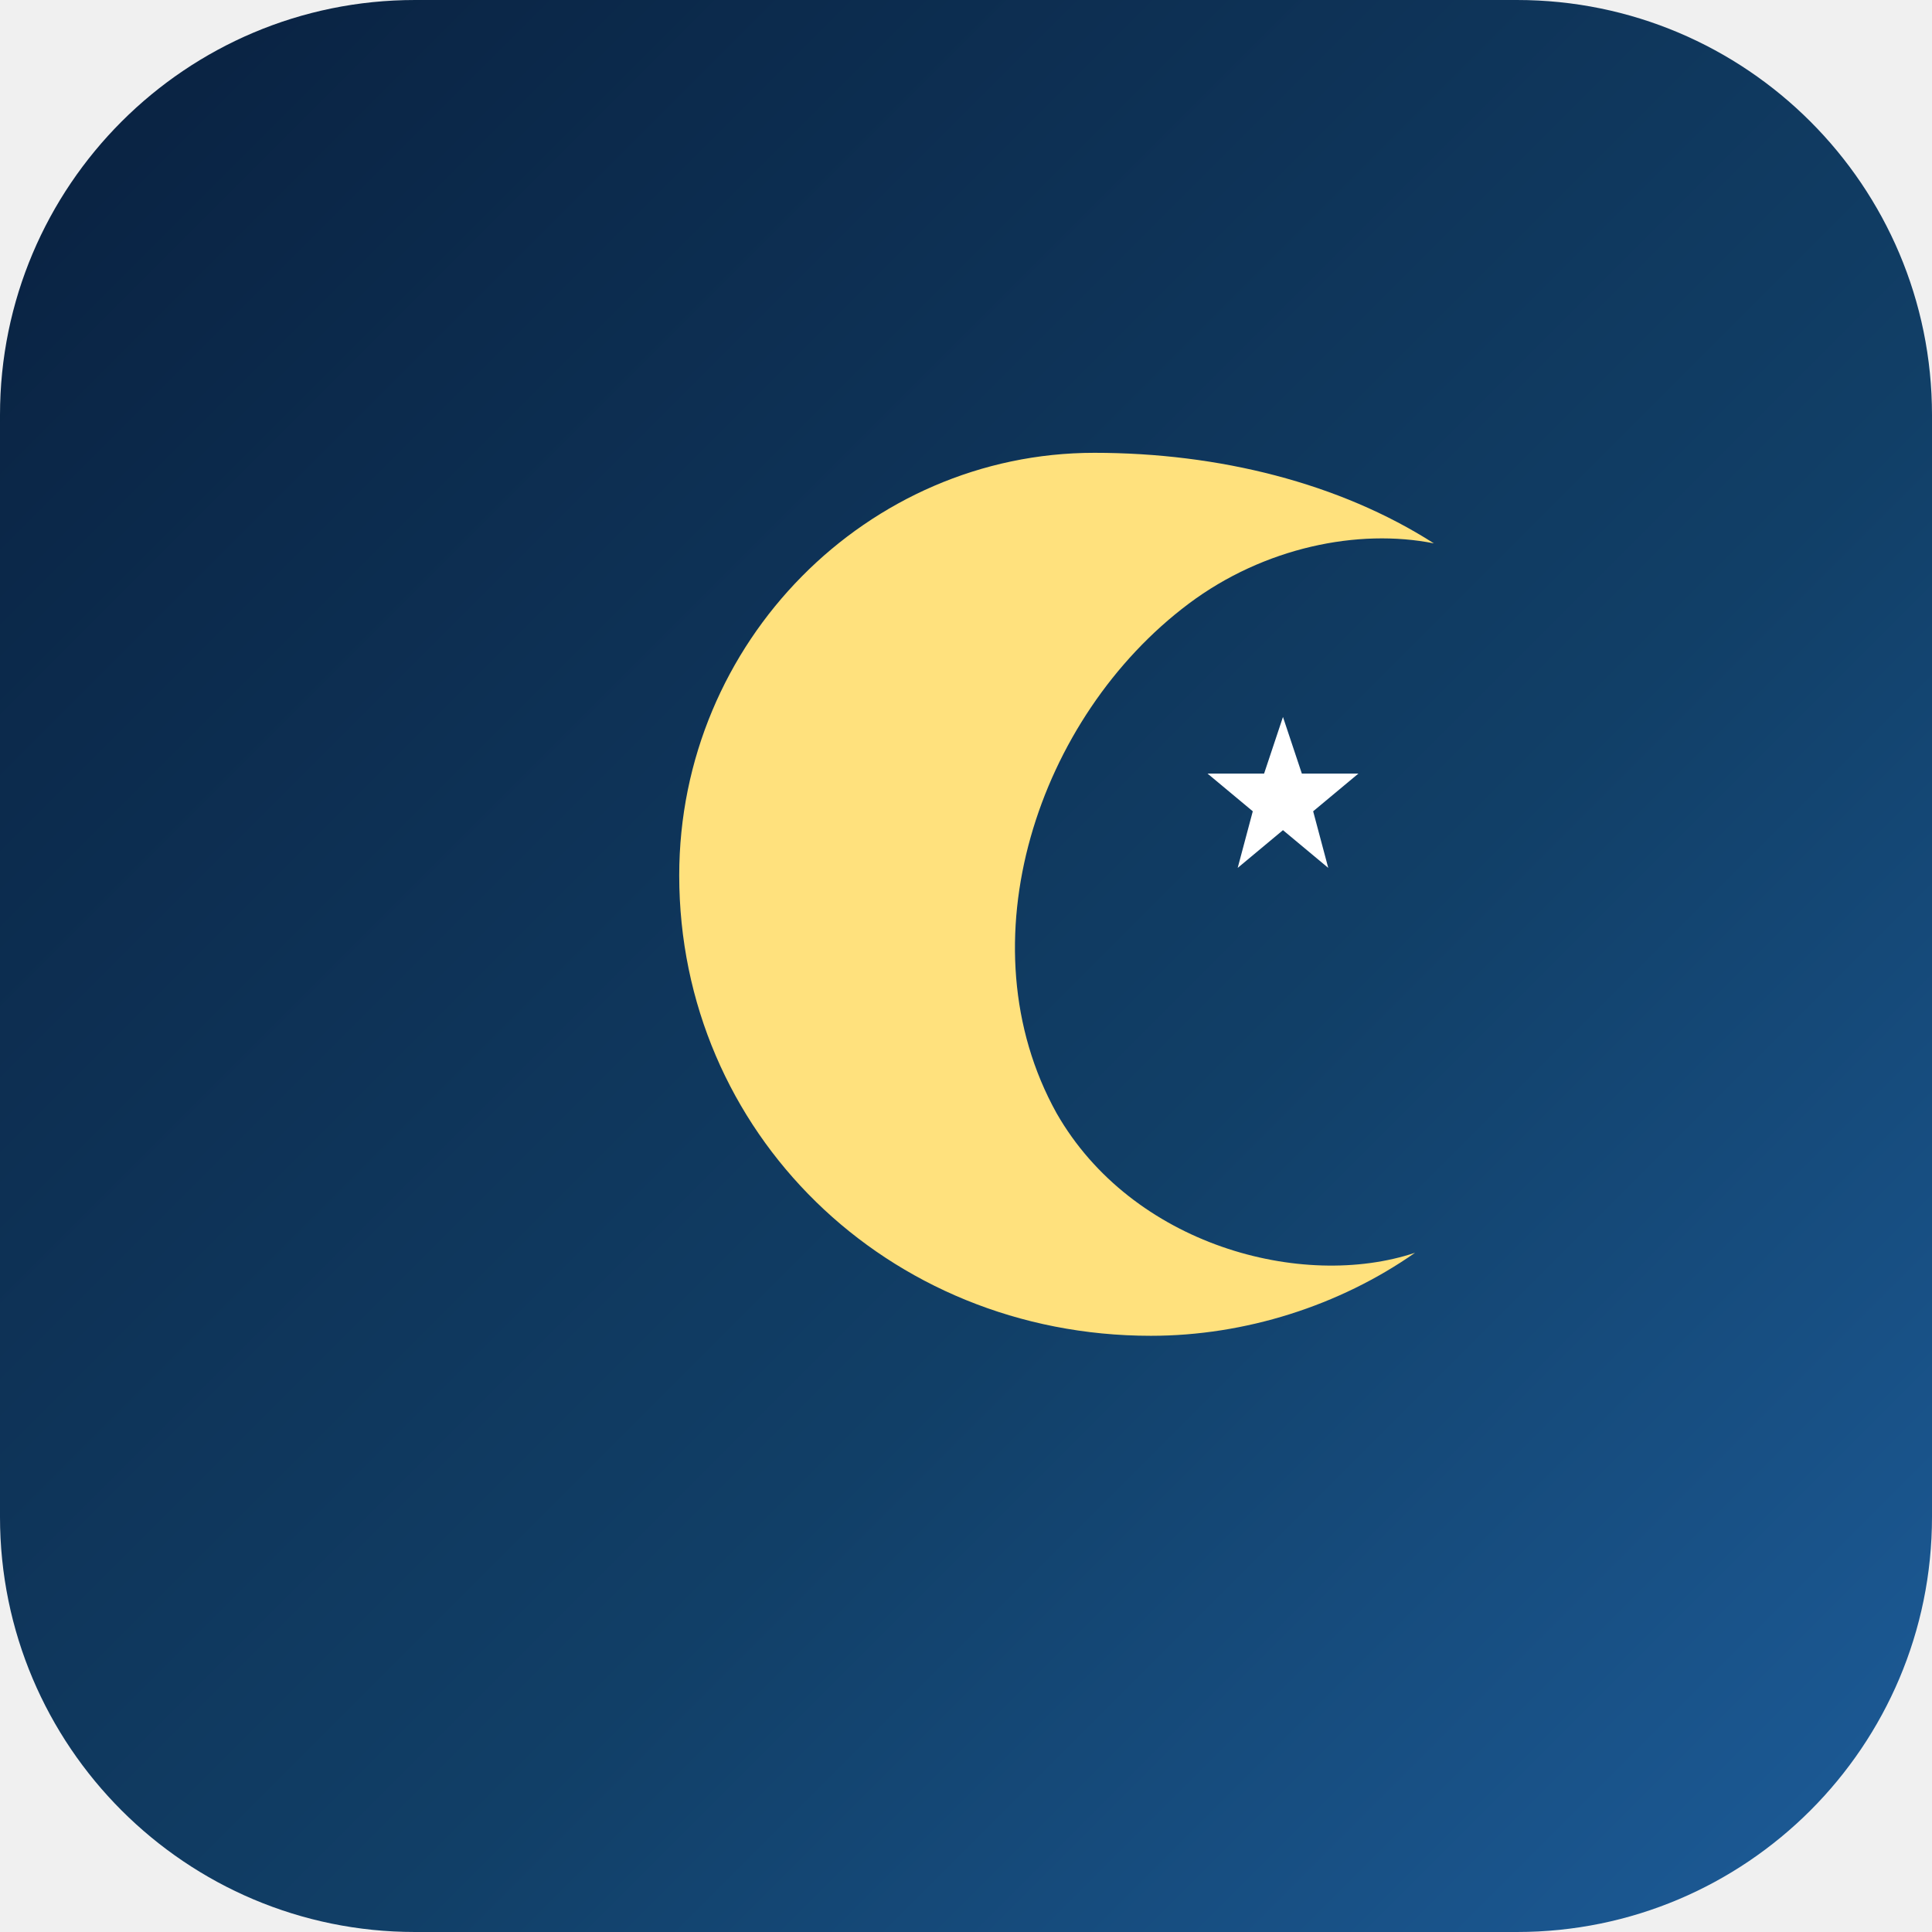
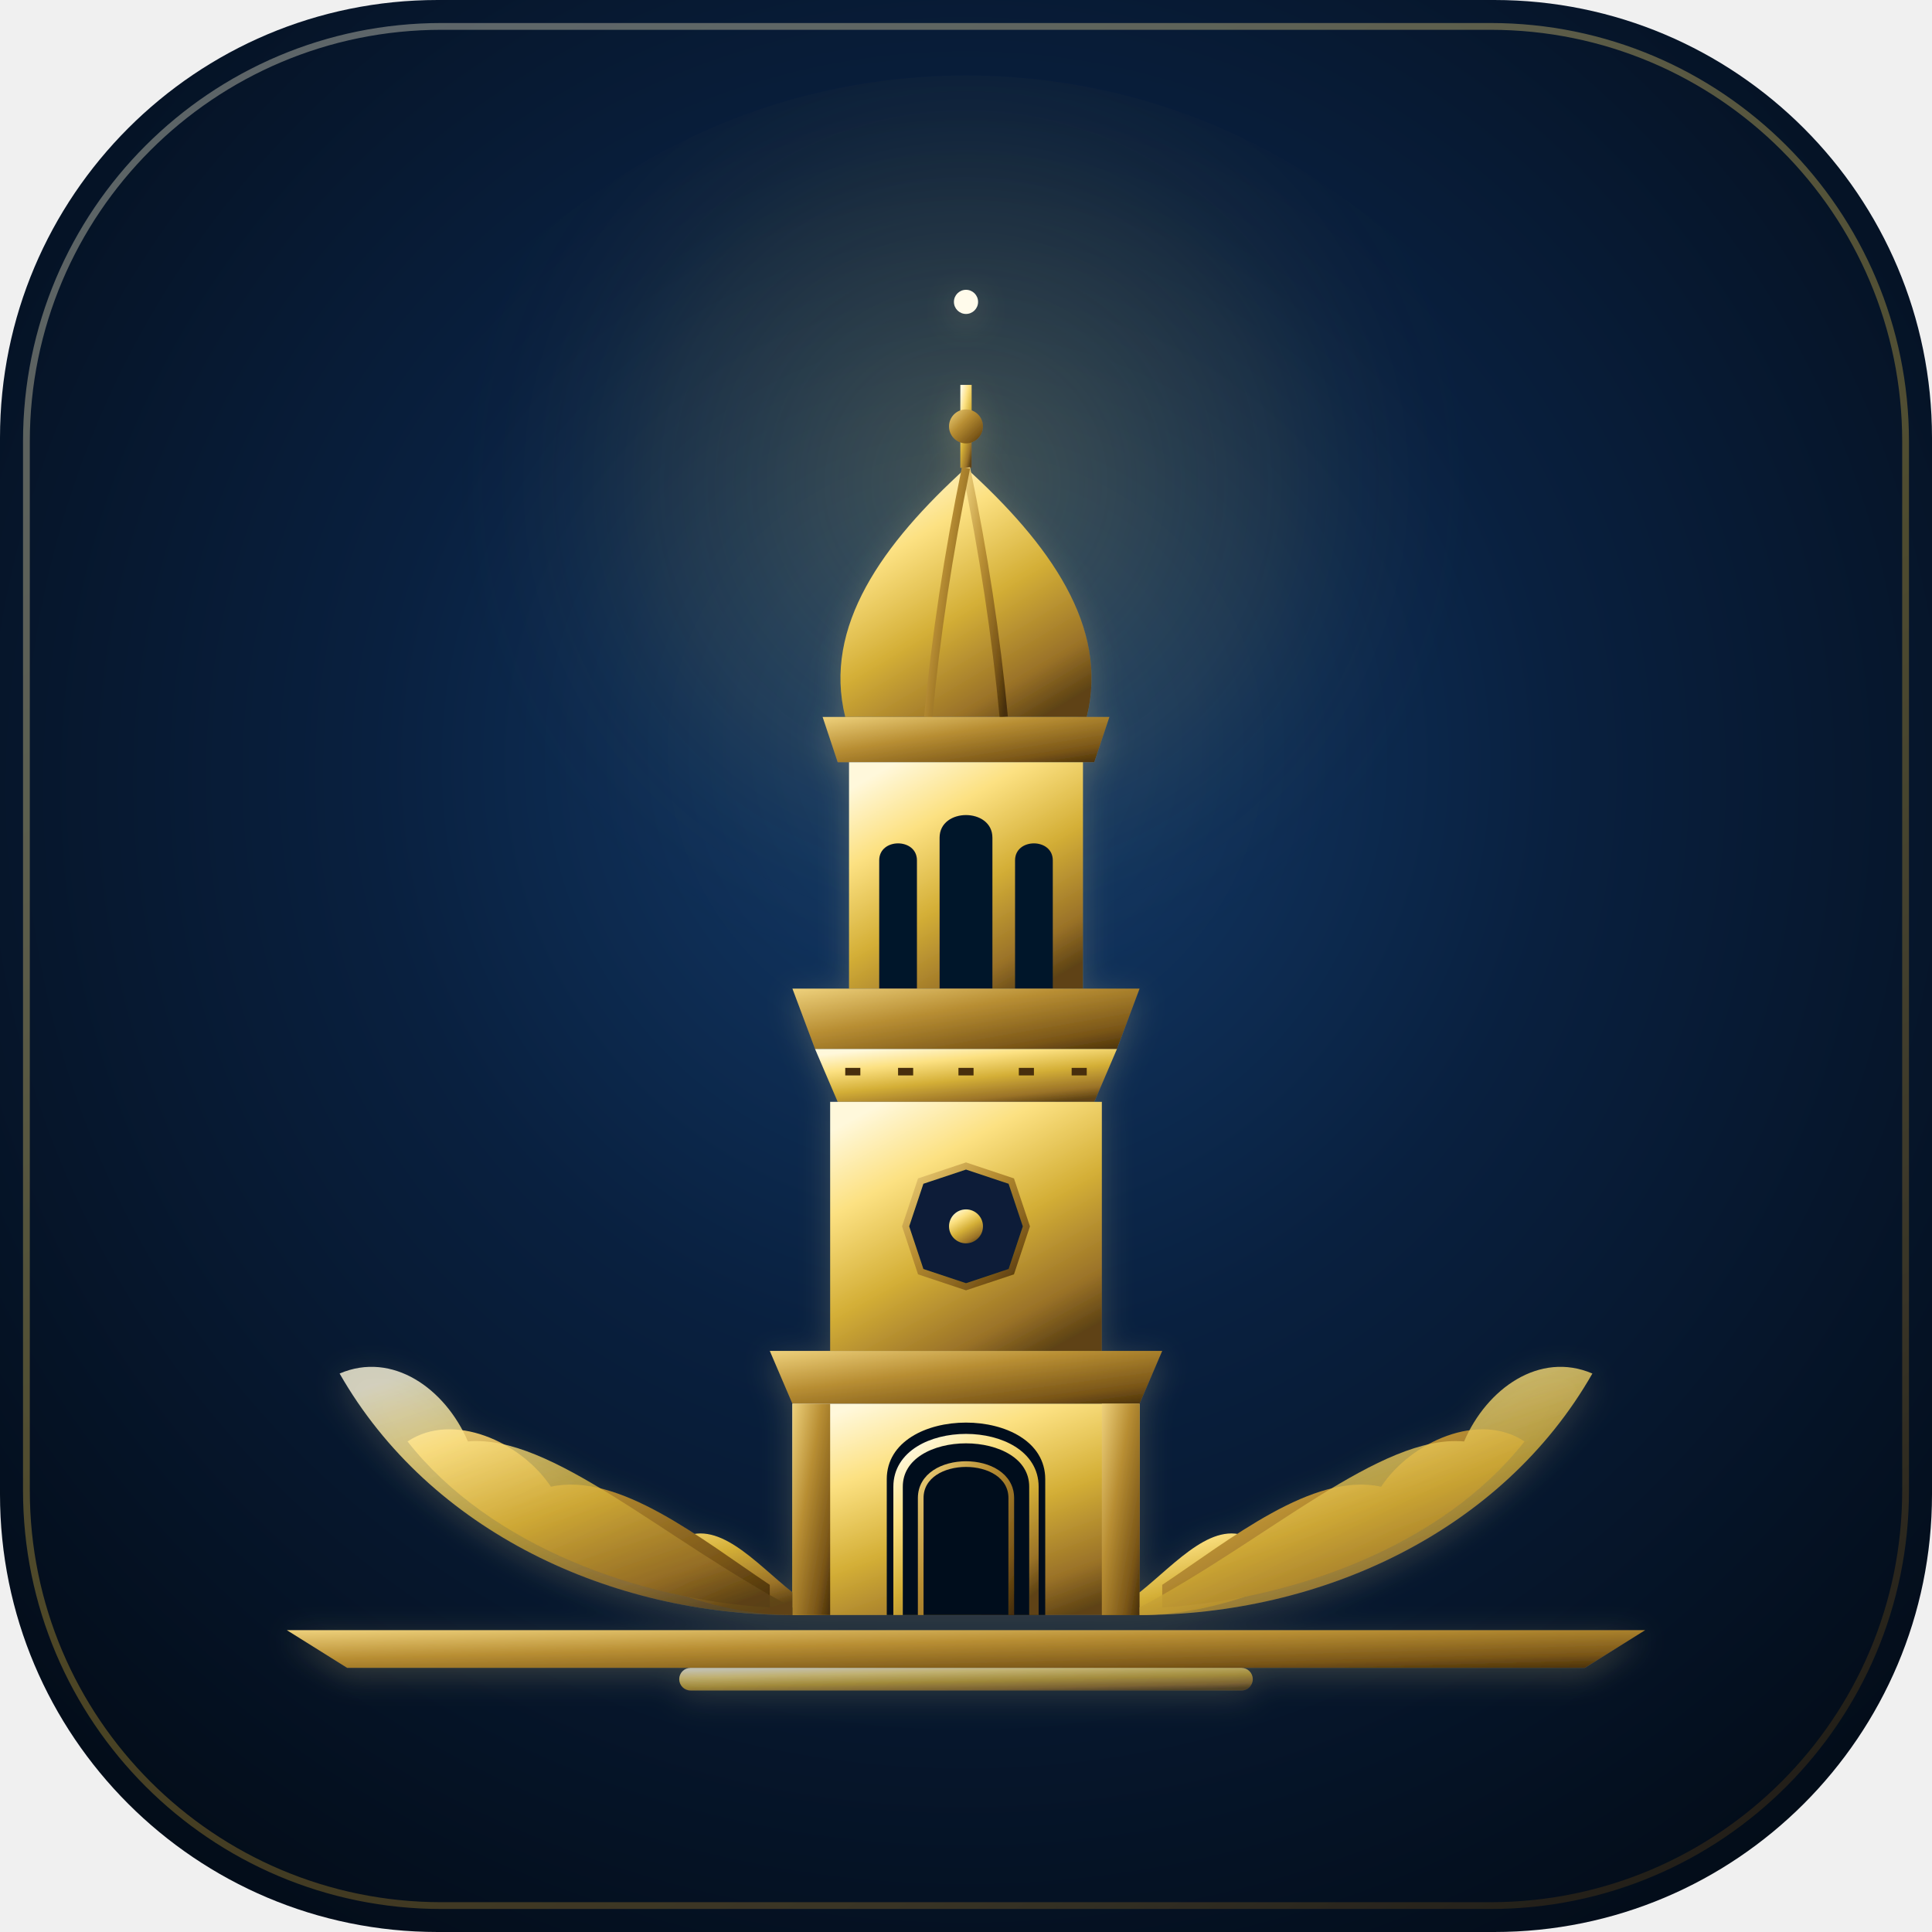
<svg xmlns="http://www.w3.org/2000/svg" viewBox="0 0 512 512" width="100%" height="100%">
  <defs>
-     <linearGradient id="bgGrad" x1="0%" y1="0%" x2="100%" y2="100%">
-       <stop offset="0%" stop-color="#09203F" />
-       <stop offset="60%" stop-color="#113F67" />
-       <stop offset="100%" stop-color="#1D5D9B" />
+     <radialGradient id="navyCanvasGrad" cx="50%" cy="42%" r="68%" fx="50%" fy="38%">
+       <stop offset="0%" stop-color="#143D6D" />
+       <stop offset="45%" stop-color="#09203F" />
+       <stop offset="100%" stop-color="#030C18" />
+     </radialGradient>
+     <linearGradient id="goldBright" x1="20%" y1="0%" x2="80%" y2="100%">
+       <stop offset="0%" stop-color="#FFF8DB" />
+       <stop offset="25%" stop-color="#FCE182" />
+       <stop offset="55%" stop-color="#D4AF37" />
+       <stop offset="85%" stop-color="#9A7228" />
+       <stop offset="100%" stop-color="#5E4314" />
    </linearGradient>
+     <linearGradient id="goldDeep" x1="0%" y1="0%" x2="100%" y2="100%">
+       <stop offset="0%" stop-color="#EED17C" />
+       <stop offset="40%" stop-color="#B88E33" />
+       <stop offset="80%" stop-color="#7A5618" />
+       <stop offset="100%" stop-color="#462E08" />
+     </linearGradient>
+     <radialGradient id="spiritualHalo" cx="50%" cy="32%" r="40%">
+       <stop offset="0%" stop-color="#FCD34D" stop-opacity="0.22" />
+       <stop offset="60%" stop-color="#D4AF37" stop-opacity="0.08" />
+       <stop offset="100%" stop-color="#09203F" stop-opacity="0" />
+     </radialGradient>
+     <filter id="royalShadow" x="-10%" y="-10%" width="120%" height="125%" filterUnits="userSpaceOnUse">
+       <feDropShadow dx="0" dy="10" stdDeviation="14" flood-color="#020810" flood-opacity="0.75" />
+       <feDropShadow dx="0" dy="2" stdDeviation="4" flood-color="#FFE79A" flood-opacity="0.2" />
+     </filter>
  </defs>
-   <rect width="512" height="512" rx="110" fill="url(#bgGrad)" />
-   <path d="M290 120 C 230 120, 180 170, 180 232 C 180 300, 235 354, 305 354 C 330 354, 355 346, 375 332 C 345 342, 300 330, 280 295 C 255 250, 275 190, 315 160 C 335 145, 360 140, 380 144 C 355 128, 323 120, 290 120 Z" fill="#FFE17D" />
-   <polygon points="340,190 345,205 360,205 348,215 352,230 340,220 328,230 332,215 320,205 335,205" fill="#FFFFFF" />
+   <rect width="512" height="512" rx="116" fill="url(#navyCanvasGrad)" />
+   <rect x="7" y="7" width="498" height="498" rx="110" fill="none" stroke="url(#goldBright)" stroke-width="1.8" stroke-opacity="0.35" />
+   <circle cx="256" cy="190" r="170" fill="url(#spiritualHalo)" />
+   <g filter="url(#royalShadow)">
+     <path d="M 256,58 A 22,22 0 1,1 256,102 A 16.5,16.5 0 1,0 256,58 Z" fill="url(#goldBright)" />
+     <circle cx="256" cy="80" r="3.2" fill="#FFFBEB" />
+     <path d="M 254.5,102 L 257.5,102 L 257.5,124 L 254.5,124 Z" fill="url(#goldBright)" />
+     <circle cx="256" cy="113" r="4.5" fill="url(#goldDeep)" />
+     <path d="M 256,124 C 278,144 294,166 288,190 L 224,190 C 218,166 234,144 256,124 Z" fill="url(#goldBright)" />
+     <path d="M 256,124 Q 263,158 266,190" stroke="url(#goldDeep)" stroke-width="2.2" fill="none" />
+     <path d="M 256,124 Q 249,158 246,190" stroke="url(#goldDeep)" stroke-width="2.2" fill="none" />
+     <path d="M 218,190 L 294,190 L 290,202 L 222,202 Z" fill="url(#goldDeep)" />
+     <line x1="220" y1="196" x2="292" y2="196" stroke="url(#goldBright)" stroke-width="2" />
+     <rect x="225" y="202" width="62" height="60" fill="url(#goldBright)" />
+     <line x1="225" y1="202" x2="225" y2="262" stroke="url(#goldDeep)" stroke-width="3" />
+     <line x1="287" y1="202" x2="287" y2="262" stroke="url(#goldDeep)" stroke-width="3" />
+     <path d="M 249,262 L 249,222 C 249,214 263,214 263,222 L 263,262 Z" fill="#06162B" />
+     <path d="M 269,262 L 269,228 C 269,222 279,222 279,228 L 279,262 Z" fill="#06162B" />
+     <path d="M 233,262 L 233,228 C 233,222 243,222 243,228 L 243,262 Z" fill="#06162B" />
+     <path d="M 210,262 L 302,262 L 296,278 L 216,278 Z" fill="url(#goldDeep)" />
+     <path d="M 216,278 L 222,292 L 290,292 L 296,278 Z" fill="url(#goldBright)" />
+     <line x1="224" y1="284" x2="228" y2="284" stroke="#462E08" stroke-width="2" />
+     <line x1="238" y1="284" x2="242" y2="284" stroke="#462E08" stroke-width="2" />
+     <line x1="254" y1="284" x2="258" y2="284" stroke="#462E08" stroke-width="2" />
+     <line x1="270" y1="284" x2="274" y2="284" stroke="#462E08" stroke-width="2" />
+     <line x1="284" y1="284" x2="288" y2="284" stroke="#462E08" stroke-width="2" />
+     <rect x="220" y="292" width="72" height="66" fill="url(#goldBright)" />
+     <line x1="220" y1="292" x2="220" y2="358" stroke="url(#goldDeep)" stroke-width="4" />
+     <line x1="292" y1="292" x2="292" y2="358" stroke="url(#goldDeep)" stroke-width="4" />
+     <g transform="translate(256, 325)">
+       <polygon points="0,-16 12,-12 16,0 12,12 0,16 -12,12 -16,0 -12,-12" fill="#081E38" stroke="url(#goldDeep)" stroke-width="1.8" />
+       <circle cx="0" cy="0" r="4.5" fill="url(#goldBright)" />
+     </g>
+     <path d="M 204,358 L 308,358 L 302,372 L 210,372 Z" fill="url(#goldDeep)" />
+     <line x1="206" y1="365" x2="306" y2="365" stroke="url(#goldBright)" stroke-width="2.5" />
+     <rect x="210" y="372" width="92" height="56" fill="url(#goldBright)" />
+     <rect x="210" y="372" width="10" height="56" fill="url(#goldDeep)" />
+     <rect x="292" y="372" width="10" height="56" fill="url(#goldDeep)" />
+     <path d="M 235,428 L 235,392 C 235,372 277,372 277,392 L 277,428 Z" fill="#040F1D" />
+     <path d="M 238,428 L 238,394 C 238,377 274,377 274,394 L 274,428" stroke="url(#goldBright)" stroke-width="2.5" fill="none" />
+     <path d="M 244,428 L 244,397 C 244,385 268,385 268,397 L 268,428" stroke="url(#goldDeep)" stroke-width="1.5" fill="none" />
+     <path d="M 302,428 C 324,428 348,418 368,402 C 354,394 340,398 332,408 C 322,402 312,414 302,422 Z" fill="url(#goldBright)" />
+     <path d="M 308,426 C 342,424 382,410 404,382 C 392,374 374,382 366,394 C 348,390 326,408 308,420 Z" fill="url(#goldDeep)" />
+     <path d="M 302,428 C 350,428 398,406 422,364 C 408,358 394,368 388,382 C 366,380 336,408 302,426 Z" fill="url(#goldBright)" opacity="0.8" />
+     <path d="M 210,428 C 188,428 164,418 144,402 C 158,394 172,398 180,408 C 190,402 200,414 210,422 Z" fill="url(#goldBright)" />
+     <path d="M 204,426 C 170,424 130,410 108,382 C 120,374 138,382 146,394 C 164,390 186,408 204,420 Z" fill="url(#goldDeep)" />
+     <path d="M 210,428 C 162,428 114,406 90,364 C 104,358 118,368 124,382 C 146,380 176,408 210,426 Z" fill="url(#goldBright)" opacity="0.8" />
+     <path d="M 76,432 L 436,432 L 420,442 L 92,442 Z" fill="url(#goldDeep)" />
+     <line x1="80" y1="432" x2="432" y2="432" stroke="url(#goldBright)" stroke-width="3" />
+     <rect x="180" y="442" width="152" height="6" rx="3" fill="url(#goldBright)" opacity="0.7" />
+   </g>
</svg>
